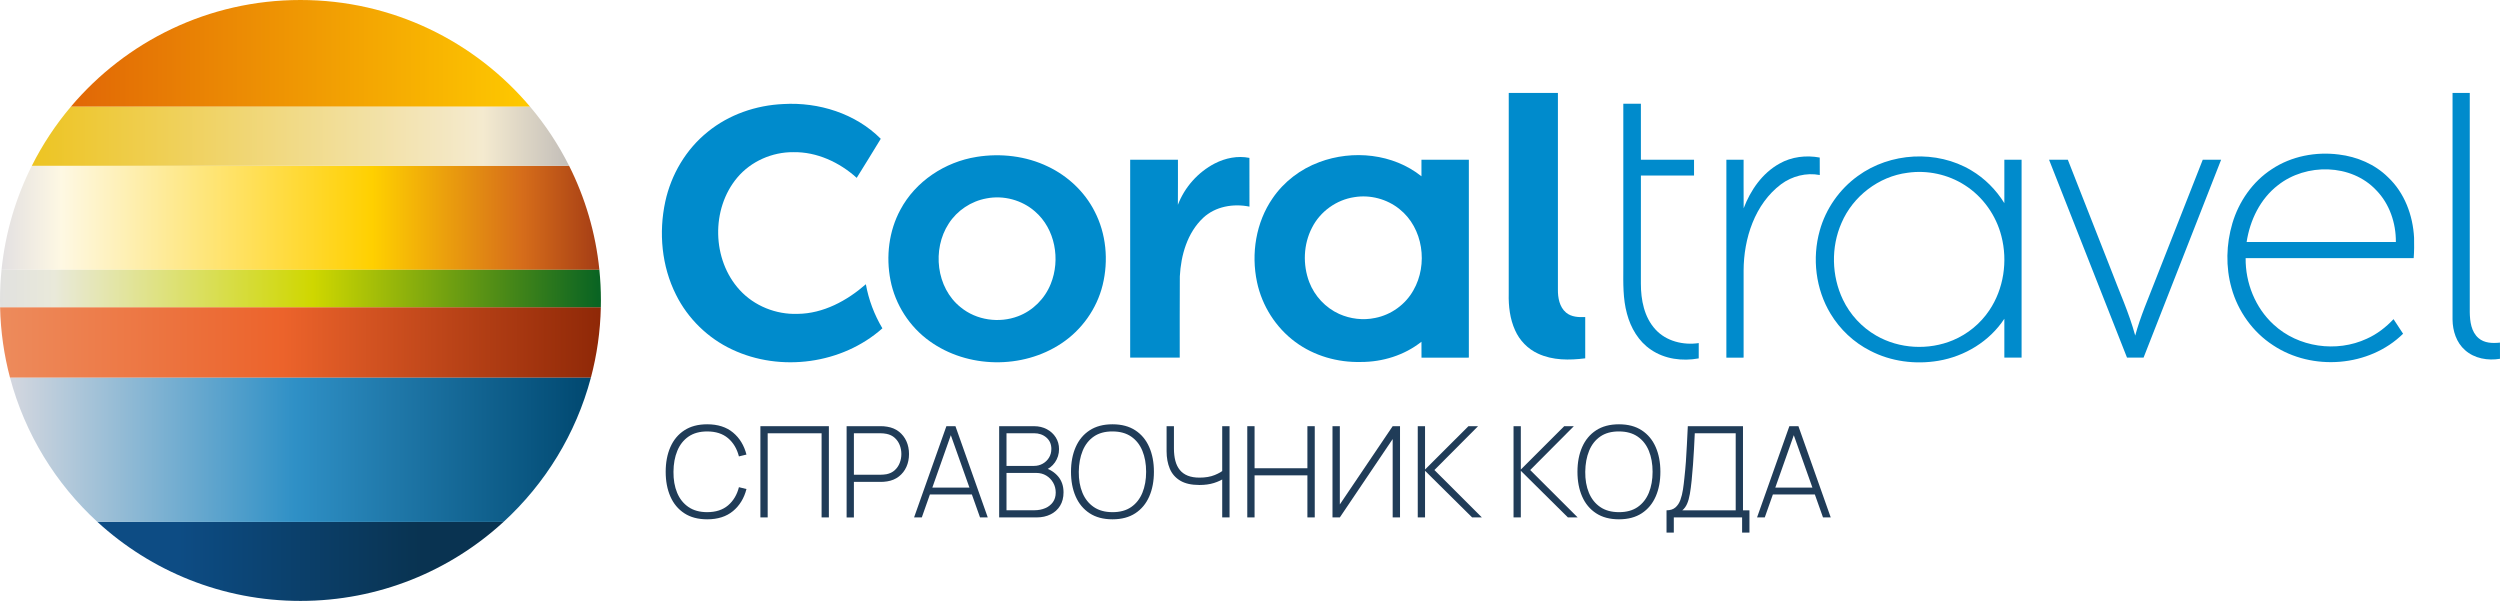
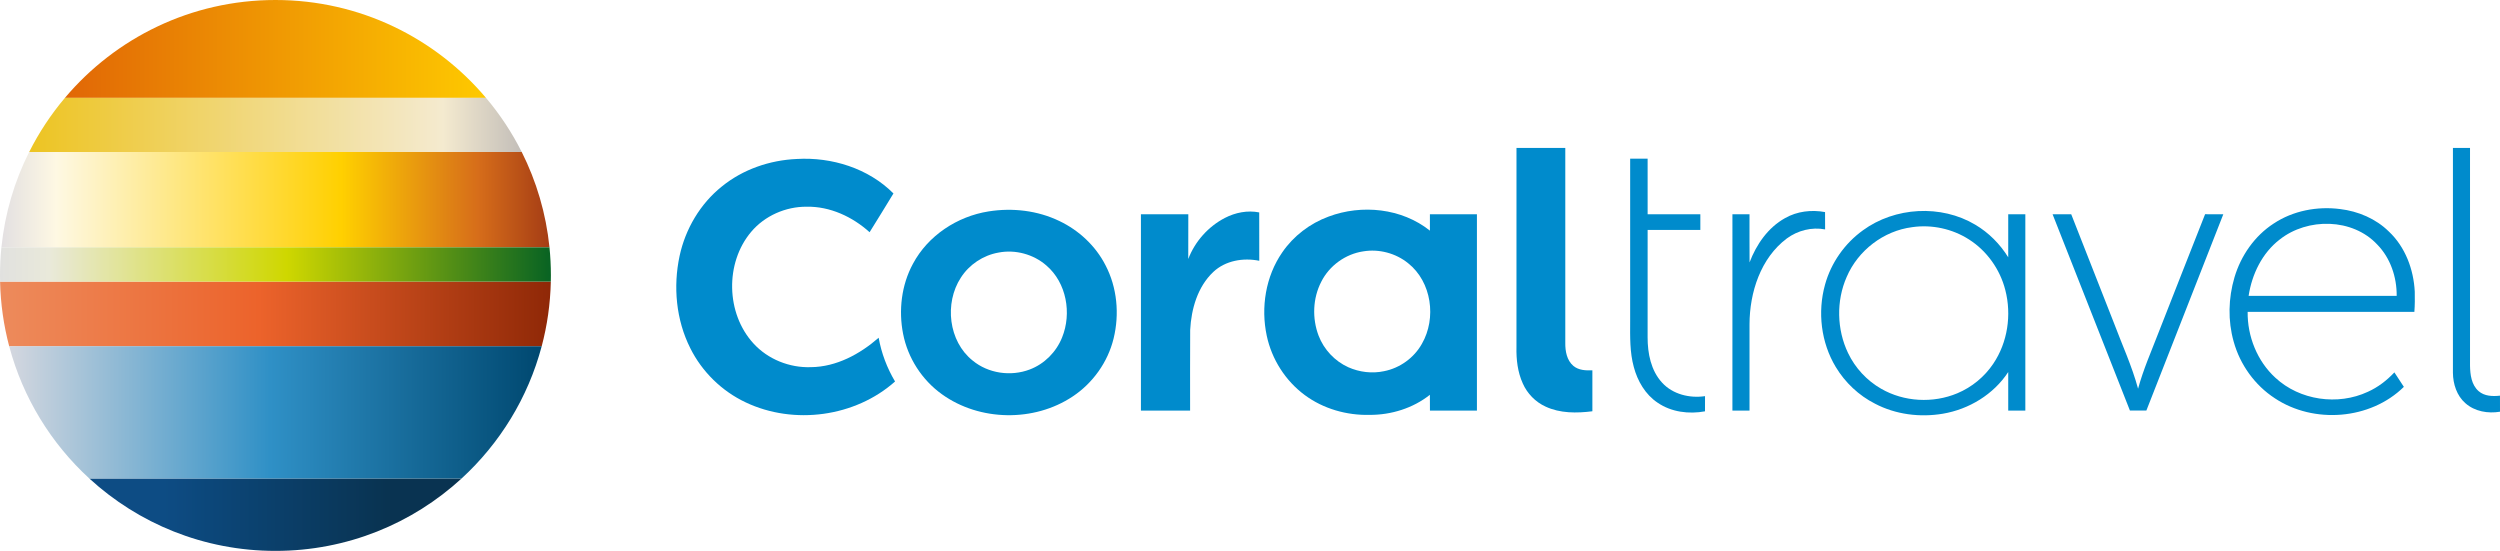
- <svg xmlns="http://www.w3.org/2000/svg" id="_Слой_1" data-name="Слой 1" viewBox="0 0 1973.19 474.29">
+ <svg xmlns="http://www.w3.org/2000/svg" id="_Слой_1" data-name="Слой 1" viewBox="0 0 2152.36 474.29">
  <defs>
    <style>
      .cls-1 {
        fill: url(#GradientFill_3);
      }

-       .cls-1, .cls-2, .cls-3, .cls-4, .cls-5, .cls-6, .cls-7, .cls-8, .cls-9 {
+       .cls-1, .cls-2, .cls-3, .cls-4, .cls-5, .cls-6, .cls-7, .cls-8 {
+         fill-rule: evenodd;
        stroke-width: 0px;
-       }
- 
-       .cls-1, .cls-2, .cls-3, .cls-4, .cls-5, .cls-7, .cls-8, .cls-9 {
-         fill-rule: evenodd;
      }

      .cls-2 {
        fill: url(#GradientFill_2);
      }

      .cls-3 {
        fill: url(#GradientFill_5);
      }

      .cls-4 {
        fill: url(#GradientFill_1);
      }

      .cls-5 {
        fill: url(#GradientFill_6);
      }

      .cls-6 {
-         fill: #203c58;
+         fill: url(#GradientFill_7);
      }

      .cls-7 {
-         fill: url(#GradientFill_7);
+         fill: url(#GradientFill_4);
      }

      .cls-8 {
-         fill: url(#GradientFill_4);
-       }
- 
-       .cls-9 {
        fill: #008bcc;
      }
    </style>
    <linearGradient id="GradientFill_1" data-name="GradientFill 1" x1="141" y1="443.12" x2="333.29" y2="443.12" gradientUnits="userSpaceOnUse">
      <stop offset="0" stop-color="#0d4c84" />
      <stop offset="1" stop-color="#093351" />
    </linearGradient>
    <linearGradient id="GradientFill_2" data-name="GradientFill 2" x1=".07" y1="270.3" x2="474.23" y2="270.3" gradientUnits="userSpaceOnUse">
      <stop offset="0" stop-color="#ed8b5c" />
      <stop offset=".47" stop-color="#ec632b" />
      <stop offset="1" stop-color="#8f2807" />
    </linearGradient>
    <linearGradient id="GradientFill_3" data-name="GradientFill 3" x1="1.22" y1="171.88" x2="473.07" y2="171.88" gradientUnits="userSpaceOnUse">
      <stop offset="0" stop-color="#e3e0e2" />
      <stop offset=".1" stop-color="#fef8e3" />
      <stop offset=".62" stop-color="#ffd000" />
      <stop offset=".87" stop-color="#d66d1a" />
      <stop offset="1" stop-color="#a53d15" />
    </linearGradient>
    <linearGradient id="GradientFill_4" data-name="GradientFill 4" x1="55.91" y1="42.11" x2="418.39" y2="42.11" gradientUnits="userSpaceOnUse">
      <stop offset="0" stop-color="#e16706" />
      <stop offset="1" stop-color="#fec900" />
    </linearGradient>
    <linearGradient id="GradientFill_5" data-name="GradientFill 5" x1="7.93" y1="355.05" x2="466.36" y2="355.05" gradientUnits="userSpaceOnUse">
      <stop offset="0" stop-color="#d4d7df" />
      <stop offset=".49" stop-color="#2f90c6" />
      <stop offset="1" stop-color="#004870" />
    </linearGradient>
    <linearGradient id="GradientFill_6" data-name="GradientFill 6" x1="0" y1="227.7" x2="474.29" y2="227.7" gradientUnits="userSpaceOnUse">
      <stop offset="0" stop-color="#e1e1df" />
      <stop offset=".09" stop-color="#e9e9da" />
      <stop offset=".52" stop-color="#cfd700" />
      <stop offset="1" stop-color="#086323" />
    </linearGradient>
    <linearGradient id="GradientFill_7" data-name="GradientFill 7" x1="25.13" y1="107.53" x2="449.17" y2="107.53" gradientUnits="userSpaceOnUse">
      <stop offset="0" stop-color="#edc422" />
      <stop offset=".84" stop-color="#f4eacf" />
      <stop offset="1" stop-color="#c3beb9" />
    </linearGradient>
  </defs>
  <g>
-     <g>
-       <path class="cls-6" d="M558.16,409.88c-7.17,0-13.18-1.59-18.05-4.78-4.87-3.18-8.53-7.59-11-13.22-2.47-5.63-3.7-12.13-3.7-19.5s1.23-13.87,3.7-19.5c2.47-5.63,6.13-10.04,11-13.22,4.87-3.18,10.88-4.78,18.05-4.78,8.37,0,15.16,2.17,20.38,6.5,5.22,4.33,8.76,10.13,10.62,17.4l-5.95,1.45c-1.53-6.03-4.39-10.82-8.57-14.38-4.18-3.55-9.68-5.32-16.48-5.32-5.9,0-10.81,1.35-14.73,4.05-3.92,2.7-6.87,6.45-8.85,11.25-1.98,4.8-2.99,10.32-3.02,16.55-.07,6.23.89,11.74,2.88,16.53,1.98,4.78,4.96,8.53,8.93,11.25,3.97,2.72,8.9,4.07,14.8,4.07,6.8,0,12.29-1.78,16.48-5.35,4.18-3.57,7.04-8.35,8.57-14.35l5.95,1.45c-1.87,7.27-5.41,13.07-10.62,17.4-5.22,4.33-12.01,6.5-20.38,6.5Z" />
-       <path class="cls-6" d="M600.16,408.38v-72h54.05v72h-5.75v-66.4h-42.55v66.4h-5.75Z" />
-       <path class="cls-6" d="M668.21,408.38v-72h27.15c.7,0,1.46.03,2.27.08.82.05,1.68.16,2.58.33,3.6.57,6.69,1.86,9.27,3.88,2.58,2.02,4.56,4.55,5.93,7.6,1.37,3.05,2.05,6.41,2.05,10.08s-.68,7.08-2.05,10.12c-1.37,3.05-3.34,5.58-5.93,7.6-2.58,2.02-5.68,3.31-9.27,3.88-.9.13-1.76.23-2.58.3-.82.07-1.57.1-2.27.1h-21.4v28.05h-5.75ZM673.96,374.68h21.3c.6,0,1.29-.03,2.08-.1.78-.07,1.58-.17,2.38-.3,2.6-.53,4.77-1.59,6.5-3.18,1.73-1.58,3.03-3.49,3.9-5.72.87-2.23,1.3-4.58,1.3-7.05s-.43-4.81-1.3-7.03c-.87-2.22-2.17-4.12-3.9-5.7-1.73-1.58-3.9-2.64-6.5-3.17-.8-.17-1.59-.28-2.38-.35-.78-.07-1.48-.1-2.08-.1h-21.3v32.7Z" />
-       <path class="cls-6" d="M721.46,408.38l25.5-72h7.15l25.5,72h-6.1l-24.5-69h2.9l-24.35,69h-6.1ZM732.01,390.28v-5.45h37v5.45h-37Z" />
-       <path class="cls-6" d="M788.61,408.38v-72h27.55c3.73,0,7.09.79,10.08,2.38,2.98,1.58,5.33,3.74,7.05,6.47,1.72,2.73,2.58,5.82,2.58,9.25,0,3.87-1.07,7.34-3.2,10.43-2.13,3.08-4.97,5.24-8.5,6.47l-.2-2.4c4.73,1.43,8.49,3.83,11.28,7.18,2.78,3.35,4.17,7.49,4.17,12.42,0,4.13-.91,7.67-2.72,10.62-1.82,2.95-4.33,5.22-7.53,6.8-3.2,1.58-6.83,2.38-10.9,2.38h-29.65ZM794.41,367.73h21.7c2.5,0,4.79-.58,6.88-1.75,2.08-1.17,3.74-2.76,4.97-4.77s1.85-4.33,1.85-6.92c0-3.7-1.31-6.68-3.92-8.95-2.62-2.27-5.88-3.4-9.78-3.4h-21.7v25.8ZM794.41,402.73h21.95c3.2,0,6.08-.55,8.62-1.65,2.55-1.1,4.57-2.68,6.05-4.75,1.48-2.07,2.23-4.57,2.23-7.5s-.68-5.53-2.03-7.88c-1.35-2.35-3.17-4.22-5.47-5.6-2.3-1.38-4.88-2.07-7.75-2.07h-23.6v29.45Z" />
-       <path class="cls-6" d="M878.06,409.88c-7.17,0-13.18-1.59-18.05-4.78-4.87-3.18-8.53-7.59-11-13.22-2.47-5.63-3.7-12.13-3.7-19.5s1.23-13.87,3.7-19.5c2.47-5.63,6.13-10.04,11-13.22,4.87-3.18,10.88-4.78,18.05-4.78s13.17,1.59,18.03,4.78c4.85,3.18,8.51,7.59,10.97,13.22,2.47,5.63,3.7,12.13,3.7,19.5s-1.23,13.87-3.7,19.5c-2.47,5.63-6.12,10.04-10.97,13.22-4.85,3.18-10.86,4.78-18.03,4.78ZM878.06,404.23c5.9.03,10.82-1.31,14.75-4.02,3.93-2.72,6.88-6.48,8.85-11.28s2.95-10.32,2.95-16.55-.98-11.75-2.95-16.55-4.92-8.55-8.85-11.25c-3.93-2.7-8.85-4.05-14.75-4.05-5.9-.03-10.81,1.3-14.72,4-3.92,2.7-6.86,6.46-8.83,11.27-1.97,4.82-2.98,10.34-3.05,16.58-.07,6.23.89,11.74,2.88,16.53,1.98,4.78,4.96,8.53,8.92,11.25,3.97,2.72,8.9,4.07,14.8,4.07Z" />
-       <path class="cls-6" d="M964.66,408.38v-34.4l2.05,3.2c-2.37,1.63-5.22,2.98-8.55,4.03-3.33,1.05-7.17,1.58-11.5,1.58-6.3,0-11.35-1.14-15.15-3.43-3.8-2.28-6.54-5.43-8.22-9.45-1.68-4.02-2.53-8.59-2.53-13.73v-19.8h5.8v17.6c0,3.63.38,6.88,1.12,9.73.75,2.85,1.93,5.27,3.55,7.25s3.71,3.48,6.28,4.5c2.57,1.02,5.65,1.52,9.25,1.52,4.63,0,8.63-.68,12-2.05,3.37-1.37,5.87-2.85,7.5-4.45l-1.6,5.85v-39.95h5.8v72h-5.8Z" />
-       <path class="cls-6" d="M984.45,408.38v-72h5.75v33.2h41.7v-33.2h5.8v72h-5.8v-33.2h-41.7v33.2h-5.75Z" />
-       <path class="cls-6" d="M1099.2,408.38v-61.85l-41.7,61.85h-5.8v-72h5.8v61.75l41.7-61.75h5.8v72h-5.8Z" />
-       <path class="cls-6" d="M1119,408.38v-72h5.75v34.2l34.25-34.2h7.6l-34.45,34.6,37.45,37.4h-7.7l-37.15-36.8v36.8h-5.75Z" />
-       <path class="cls-6" d="M1194.6,408.38v-72h5.75v34.2l34.25-34.2h7.6l-34.45,34.6,37.45,37.4h-7.7l-37.15-36.8v36.8h-5.75Z" />
-       <path class="cls-6" d="M1277.8,409.88c-7.17,0-13.18-1.59-18.05-4.78-4.87-3.18-8.53-7.59-11-13.22-2.47-5.63-3.7-12.13-3.7-19.5s1.23-13.87,3.7-19.5c2.47-5.63,6.13-10.04,11-13.22,4.87-3.18,10.88-4.78,18.05-4.78s13.17,1.59,18.03,4.78c4.85,3.18,8.51,7.59,10.97,13.22,2.47,5.63,3.7,12.13,3.7,19.5s-1.23,13.87-3.7,19.5c-2.47,5.63-6.12,10.04-10.97,13.22-4.85,3.18-10.86,4.78-18.03,4.78ZM1277.8,404.23c5.9.03,10.82-1.31,14.75-4.02,3.93-2.72,6.88-6.48,8.85-11.28s2.95-10.32,2.95-16.55-.98-11.75-2.95-16.55-4.92-8.55-8.85-11.25c-3.93-2.7-8.85-4.05-14.75-4.05-5.9-.03-10.81,1.3-14.72,4-3.92,2.7-6.86,6.46-8.83,11.27-1.97,4.82-2.98,10.34-3.05,16.58-.07,6.23.89,11.74,2.88,16.53,1.98,4.78,4.96,8.53,8.92,11.25,3.97,2.72,8.9,4.07,14.8,4.07Z" />
-       <path class="cls-6" d="M1315.35,420.38v-17.6c2.93,0,5.27-.75,7-2.25s3.05-3.49,3.95-5.98c.9-2.48,1.58-5.22,2.03-8.22s.83-6.02,1.12-9.05c.5-4.53.9-8.9,1.2-13.1.3-4.2.56-8.54.77-13.02s.46-9.41.73-14.78h43.55v66.4h5.1v17.6h-5.8v-12h-53.9v12h-5.75ZM1327.8,402.78h42.15v-60.8h-32.3c-.2,4.23-.41,8.39-.62,12.48-.22,4.08-.48,8.18-.78,12.3-.3,4.12-.67,8.36-1.1,12.72-.4,3.9-.86,7.36-1.38,10.38-.52,3.02-1.24,5.6-2.18,7.75-.93,2.15-2.2,3.88-3.8,5.18Z" />
-       <path class="cls-6" d="M1386.8,408.38l25.5-72h7.15l25.5,72h-6.1l-24.5-69h2.9l-24.35,69h-6.1ZM1397.35,390.28v-5.45h37v5.45h-37Z" />
-     </g>
-     <path class="cls-9" d="M1190.81,73.35c12.94,0,25.87-.01,38.81,0,.02,51.69.03,103.38,0,155.07-.09,6.51,1.19,13.86,6.41,18.28,4.2,3.55,9.92,3.74,15.15,3.56,0,10.85.01,21.71,0,32.56-12.44,1.58-25.73,1.7-37.3-3.75-8.01-3.66-14.5-10.34-18.05-18.38-4.1-9.01-5.25-19.06-5.03-28.87.03-52.83-.01-105.64.02-158.47h0Z" />
-     <path class="cls-9" d="M1935.75,73.34c4.51.01,9.05.01,13.58.01.02,57.7.01,115.4,0,173.12.11,7.18,1.12,15.39,6.89,20.38,4.63,4.04,11.13,4.18,16.94,3.56-.02,4.26-.03,8.51.02,12.77-9.56,1.62-20.17-.19-27.55-6.79-6.86-5.95-9.81-15.28-9.9-24.15.01-59.63-.01-119.26.01-178.89h0Z" />
-     <path class="cls-9" d="M558.57,104.07c16.75-13.66,38.17-21.01,59.66-21.95,27.87-1.64,56.99,7.4,76.93,27.43-6.18,10.37-12.68,20.53-18.98,30.83-13.59-12.29-31.5-20.63-50.06-20.28-16.67-.13-33.39,7.21-44.16,20.01-20.87,24.74-20.04,64.89,1.84,88.75,11.5,12.63,28.73,19.48,45.73,18.87,20.24-.19,38.95-10.36,53.88-23.39,2.18,12.27,6.67,24.09,13.04,34.8-31.74,28.24-80.49,34.8-118.78,16.63-18.98-8.91-34.8-24.37-44.12-43.15-11.33-22.51-13.74-48.98-8.47-73.47,4.63-21.38,16.36-41.33,33.49-55.06h0Z" />
-     <path class="cls-9" d="M1281.23,81.87c4.63-.02,9.25-.01,13.89-.01.01,14.74-.02,29.48.01,44.22,13.98-.01,27.95-.01,41.93,0,.01,4.16.01,8.32,0,12.48-13.98-.02-27.96-.01-41.93-.01-.03,28.46.01,56.91-.02,85.37-.02,12.74,2.6,26.44,11.5,36.11,8.49,9.33,21.97,12.56,34.17,10.76-.03,4.03-.03,8.05-.02,12.08-12.82,2.38-26.84.61-37.73-6.89-9.74-6.51-15.94-17.21-18.9-28.36-3.24-11.79-2.94-24.13-2.89-36.24,0-43.17-.01-86.34,0-129.51h0Z" />
-     <path class="cls-9" d="M1793.16,133.47c15.39-10.22,34.62-13.86,52.81-11.52,14.37,1.72,28.47,7.66,38.83,17.93,13.04,12.25,19.68,30.1,20.57,47.75.12,5.37.11,10.77-.31,16.13-44.21-.02-88.42.01-132.63-.01-.24,19.48,7.61,39.2,22.08,52.42,19.35,17.99,49.67,22.3,73.53,11.18,8.04-3.59,15.11-9.05,21.12-15.45,2.45,3.88,4.97,7.71,7.54,11.51-26.69,26.27-71.68,29.67-102.65,9.07-15.95-10.36-27.71-26.82-32.76-45.13-4.69-16.61-4.22-34.54.66-51.06,5.11-17.25,16.01-32.97,31.19-42.81h0ZM1797.93,146.18c-13.98,10.75-22.1,27.63-24.72,44.81h117.79c.13-14.84-4.96-30.08-15.44-40.8-19.69-21.11-55.48-21.53-77.62-4.01h0Z" />
-     <path class="cls-9" d="M770.8,123.83c19-3.04,39.03-.75,56.42,7.67,15.49,7.39,28.73,19.72,36.58,35.05,9.34,17.77,11.25,39.02,6.49,58.42-4.58,18.74-16.52,35.48-32.6,46.11-30.66,20.42-73.94,19.76-103.88-1.76-15.94-11.36-27.25-28.95-30.98-48.17-3.65-18.7-1.3-38.75,7.81-55.6,11.94-22.47,35.23-37.77,60.16-41.71h0ZM778.61,156.6c-12.11,2.17-23.19,9.54-29.82,19.9-13.23,20.28-9.88,50.65,9.41,66,12.43,10.25,30.38,12.8,45.34,7.1,11.68-4.38,21.18-13.95,25.78-25.5,7.8-19.17,3.55-43.48-12.46-57.23-10.32-9.03-24.81-12.91-38.26-10.27h0Z" />
-     <path class="cls-9" d="M1041.28,127.96c26.48-9.92,58.25-6.7,80.64,11.18-.01-4.35,0-8.71,0-13.05,12.47-.02,24.93-.02,37.41-.01.02,52.07.02,104.12,0,156.19-12.46.02-24.92-.03-37.37.02-.03-4.19-.04-8.39-.04-12.57-13.46,10.68-30.72,16.01-47.8,15.98-18.34.47-36.96-4.81-51.75-15.78-15.38-11.36-26.25-28.48-30.22-47.16-4.82-22.52-.88-47.25,12.32-66.32,8.9-13.04,22.03-23.03,36.82-28.47h0ZM1068.97,155.6c-14.16,2.09-27.01,11.33-33.44,24.12-6.81,13.13-7.39,29.16-2.17,42.94,4.22,11.02,12.86,20.26,23.61,25.13,8.84,3.95,18.94,5.18,28.44,3.15,12.58-2.45,23.89-10.6,30.14-21.79,11.74-20.36,7.79-49.22-10.95-64.1-9.83-7.97-23.13-11.51-35.63-9.45h0Z" />
-     <path class="cls-9" d="M958.83,129.01c8.33-4.31,18.04-6.25,27.31-4.39.01,12.82-.04,25.65.03,38.47-12.71-2.6-26.93-.2-36.6,8.9-12.47,11.79-17.5,29.43-18.36,46.13-.16,21.37-.03,42.76-.07,64.14h-39.12V126.07c12.56,0,25.14-.01,37.7,0-.01,11.87.05,23.73-.05,35.6,5.33-13.95,15.9-25.8,29.14-32.67h0Z" />
-     <path class="cls-9" d="M1404.45,129.16c9.56-5.48,21.07-6.8,31.82-4.81.01,4.6-.01,9.2.04,13.79-10.61-2.05-21.79.83-30.44,7.19-20.91,15.68-29.62,42.97-29.68,68.26,0,22.89-.01,45.79,0,68.68-4.54.01-9.07,0-13.61.01,0-52.07-.01-104.13.01-156.2h13.59c.02,12.77-.06,25.53.05,38.3,5.4-14.25,14.67-27.69,28.22-35.22h0Z" />
-     <path class="cls-9" d="M1466.32,138.92c25.53-18.66,62.23-20.75,89.46-4.51,10.69,6.32,19.68,15.37,26.2,25.93.01-11.42-.01-22.85,0-34.27h13.61c.01,52.07-.01,104.12,0,156.19h-13.61c0-10.23-.01-20.44,0-30.67-11.61,17.77-31.2,29.65-52.01,33.16-18.21,3.07-37.55.63-53.98-7.99-12.88-6.52-23.74-16.8-31.19-29.15-11.74-19.43-14.64-43.78-8.53-65.58,4.76-17.22,15.56-32.67,30.05-43.11h0ZM1505.59,136.36c-22.74,2.87-43.14,18.55-52.12,39.58-8.4,19.06-7.88,41.83,1.11,60.58,5.65,11.83,14.92,21.85,26.29,28.37,18.2,10.5,41.31,11.74,60.64,3.61,11.55-4.84,21.63-13.13,28.6-23.55,11.42-16.93,14.64-38.86,9.56-58.53-4.16-16.41-14.6-31.19-28.92-40.29-13.23-8.5-29.58-12.02-45.15-9.77h0Z" />
-     <path class="cls-9" d="M1617.27,126.1c4.93-.03,9.88-.02,14.82-.02,11.28,28.77,22.57,57.52,33.88,86.26,6.55,17.46,14.42,34.48,19.3,52.52,4.1-15.09,10.4-29.43,16.03-43.99,12.43-31.6,24.79-63.23,37.28-94.8,4.83.01,9.66,0,14.49.02-20.42,52.04-40.84,104.1-61.2,156.17-4.37.02-8.72.01-13.07,0-20.53-52.04-41.05-104.09-61.52-156.15h0Z" />
+     <path class="cls-8" d="M1305.63,127.39c14,0,28-.01,42,0,.02,55.94.04,111.89,0,167.82-.1,7.04,1.29,15,6.93,19.78,4.54,3.84,10.74,4.05,16.39,3.85,0,11.74.01,23.5,0,35.24-13.46,1.71-27.84,1.84-40.37-4.06-8.66-3.96-15.7-11.19-19.54-19.89-4.44-9.76-5.68-20.63-5.45-31.24.04-57.17-.01-114.33.02-171.5h0Z" />
+     <path class="cls-8" d="M2111.85,127.37c4.88.01,9.79.01,14.7.01.02,62.45.01,124.9,0,187.36.12,7.77,1.21,16.65,7.46,22.05,5.01,4.37,12.05,4.53,18.33,3.85-.02,4.61-.04,9.21.02,13.82-10.34,1.76-21.83-.21-29.82-7.35-7.42-6.44-10.61-16.54-10.71-26.14.01-64.53-.01-129.07.01-193.6h0Z" />
+     <path class="cls-8" d="M621.38,160.63c18.12-14.79,41.31-22.74,64.57-23.76,30.16-1.78,61.67,8.01,83.26,29.68-6.69,11.23-13.72,22.22-20.54,33.37-14.71-13.3-34.09-22.32-54.18-21.95-18.04-.14-36.14,7.8-47.8,21.66-22.59,26.78-21.68,70.23,1.99,96.05,12.44,13.67,31.09,21.08,49.49,20.42,21.9-.21,42.15-11.22,58.31-25.32,2.36,13.28,7.22,26.08,14.11,37.66-34.35,30.57-87.11,37.66-128.55,18-20.54-9.65-37.66-26.37-47.75-46.7-12.26-24.36-14.87-53.01-9.17-79.52,5.01-23.14,17.71-44.73,36.25-59.59h0Z" />
+     <path class="cls-8" d="M1403.48,136.6c5.01-.02,10.01-.01,15.03-.01.01,15.95-.02,31.9.01,47.86,15.13-.01,30.25-.01,45.38,0,.01,4.5.01,9.01,0,13.51-15.13-.02-30.26-.01-45.38-.01-.04,30.8.01,61.59-.02,92.39-.02,13.79,2.81,28.62,12.44,39.08,9.19,10.1,23.78,13.6,36.99,11.64-.04,4.36-.04,8.71-.02,13.07-13.88,2.58-29.05.66-40.84-7.46-10.54-7.04-17.25-18.63-20.46-30.69-3.51-12.76-3.18-26.11-3.13-39.22,0-46.72-.01-93.44,0-140.16h0Z" />
+     <path class="cls-8" d="M1957.52,192.45c16.65-11.06,37.46-15,57.16-12.47,15.55,1.87,30.81,8.29,42.03,19.4,14.11,13.25,21.3,32.58,22.26,51.67.13,5.82.12,11.66-.33,17.46-47.85-.02-95.69.01-143.54-.01-.26,21.08,8.23,42.42,23.89,56.73,20.95,19.47,53.76,24.14,79.58,12.1,8.7-3.89,16.36-9.79,22.86-16.73,2.65,4.2,5.37,8.34,8.16,12.46-28.89,28.43-77.58,32.11-111.09,9.82-17.27-11.22-29.99-29.02-35.45-48.84-5.08-17.98-4.57-37.38.71-55.26,5.53-18.66,17.33-35.68,33.76-46.34h0ZM1962.69,206.21c-15.13,11.63-23.92,29.9-26.75,48.5h127.47c.15-16.06-5.36-32.56-16.71-44.15-21.31-22.85-60.04-23.3-84.01-4.34h0Z" />
+     <path class="cls-8" d="M851.07,182.02c20.57-3.29,42.24-.81,61.06,8.3,16.76,8,31.09,21.34,39.59,37.93,10.11,19.23,12.17,42.23,7.02,63.22-4.96,20.28-17.88,38.4-35.28,49.91-33.18,22.1-80.02,21.39-112.43-1.9-17.25-12.3-29.49-31.33-33.53-52.13-3.95-20.23-1.41-41.94,8.46-60.18,12.92-24.32,38.13-40.88,65.11-45.15h0ZM859.52,217.48c-13.11,2.34-25.09,10.32-32.27,21.54-14.32,21.95-10.69,54.82,10.18,71.43,13.45,11.09,32.87,13.85,49.07,7.68,12.64-4.74,22.92-15.09,27.9-27.6,8.44-20.75,3.84-47.06-13.49-61.93-11.17-9.77-26.85-13.98-41.4-11.12h0Z" />
+     <path class="cls-8" d="M1143.8,186.48c28.65-10.74,63.04-7.25,87.27,12.1-.01-4.71,0-9.42,0-14.12,13.5-.02,26.98-.02,40.48-.01.02,56.35.02,112.69,0,169.04-13.49.02-26.97-.04-40.45.02-.04-4.54-.05-9.08-.05-13.61-14.57,11.56-33.24,17.33-51.74,17.29-19.84.5-40-5.2-56.01-17.08-16.64-12.3-28.41-30.83-32.7-51.04-5.22-24.37-.96-51.13,13.34-71.77,9.63-14.11,23.84-24.92,39.85-30.81h0ZM1173.76,216.4c-15.33,2.26-29.23,12.26-36.19,26.1-7.37,14.21-8,31.56-2.34,46.47,4.56,11.93,13.92,21.93,25.55,27.19,9.57,4.27,20.49,5.61,30.78,3.41,13.61-2.65,25.86-11.47,32.62-23.58,12.7-22.04,8.43-53.27-11.85-69.37-10.64-8.63-25.03-12.46-38.56-10.22h0Z" />
+     <path class="cls-8" d="M1054.56,187.63c9.02-4.66,19.52-6.76,29.56-4.75.01,13.88-.05,27.76.04,41.64-13.76-2.81-29.14-.22-39.61,9.63-13.5,12.76-18.93,31.86-19.87,49.92-.17,23.13-.04,46.27-.07,69.42h-42.34v-169.04c13.6,0,27.21-.01,40.8,0-.01,12.85.05,25.68-.05,38.53,5.77-15.09,17.21-27.92,31.54-35.35h0Z" />
+     <path class="cls-8" d="M1536.84,187.79c10.34-5.93,22.8-7.36,34.43-5.2.01,4.98-.01,9.95.05,14.92-11.49-2.22-23.58.9-32.95,7.78-22.63,16.97-32.05,46.51-32.13,73.87,0,24.78-.01,49.55,0,74.33-4.91.01-9.82,0-14.73.01,0-56.35-.01-112.7.01-169.05h14.71c.02,13.82-.06,27.63.05,41.45,5.84-15.42,15.88-29.97,30.54-38.11h0Z" />
+     <path class="cls-8" d="M1603.79,198.35c27.63-20.2,67.34-22.46,96.82-4.88,11.57,6.83,21.3,16.64,28.36,28.06.01-12.36-.01-24.73,0-37.08h14.73c.01,56.35-.01,112.69,0,169.04h-14.73c0-11.07-.01-22.13,0-33.19-12.57,19.23-33.77,32.09-56.29,35.89-19.71,3.33-40.64.69-58.42-8.65-13.94-7.06-25.7-18.19-33.76-31.55-12.7-21.03-15.84-47.38-9.23-70.98,5.15-18.64,16.84-35.35,32.52-46.65h0ZM1646.3,195.58c-24.62,3.11-46.69,20.08-56.41,42.84-9.09,20.63-8.53,45.27,1.2,65.56,6.11,12.8,16.15,23.65,28.46,30.7,19.7,11.36,44.7,12.7,65.63,3.9,12.5-5.24,23.41-14.21,30.95-25.49,12.36-18.32,15.84-42.05,10.34-63.34-4.5-17.76-15.81-33.76-31.3-43.6-14.32-9.2-32.02-13.01-48.86-10.58h0Z" />
+     <path class="cls-8" d="M1767.16,184.47c5.34-.04,10.69-.02,16.04-.02,12.21,31.13,24.43,62.25,36.67,93.36,7.09,18.9,15.61,37.32,20.89,56.84,4.44-16.33,11.25-31.86,17.35-47.61,13.45-34.2,26.82-68.44,40.35-102.6,5.23.01,10.45,0,15.68.02-22.1,56.32-44.2,112.66-66.24,169.01-4.73.02-9.44.01-14.15,0-22.22-56.32-44.42-112.65-66.58-169h0Z" />
  </g>
  <path class="cls-4" d="M397.39,411.95c-42.2,38.71-98.46,62.34-160.24,62.34s-118.04-23.63-160.24-62.34h320.49Z" />
  <path class="cls-2" d="M474.23,242.47c-.43,19.21-3.13,37.86-7.87,55.68H7.93C3.2,280.32.49,261.68.07,242.47h474.16Z" />
  <path class="cls-1" d="M449.17,130.83c12.63,25.14,20.93,52.83,23.9,82.1H1.22c2.97-29.27,11.27-56.96,23.91-82.1h424.04Z" />
-   <path class="cls-8" d="M237.15,0c72.7,0,137.74,32.72,181.24,84.23H55.91C99.4,32.72,164.45,0,237.15,0Z" />
+   <path class="cls-7" d="M237.15,0c72.7,0,137.74,32.72,181.24,84.23H55.91C99.4,32.72,164.45,0,237.15,0Z" />
  <path class="cls-3" d="M466.36,298.14c-11.79,44.39-36.11,83.67-68.97,113.81H76.9c-32.86-30.14-57.18-69.42-68.97-113.81h458.43Z" />
  <path class="cls-5" d="M473.07,212.93c.81,7.96,1.22,16.04,1.22,24.22,0,1.78-.03,3.55-.07,5.32H.07c-.04-1.77-.07-3.54-.07-5.32,0-8.18.41-16.25,1.22-24.22h471.85Z" />
-   <path class="cls-7" d="M418.39,84.23c12,14.2,22.35,29.83,30.78,46.61H25.13c8.43-16.77,18.78-32.4,30.78-46.61h362.48Z" />
+   <path class="cls-6" d="M418.39,84.23c12,14.2,22.35,29.83,30.78,46.61H25.13c8.43-16.77,18.78-32.4,30.78-46.61h362.48Z" />
</svg>
